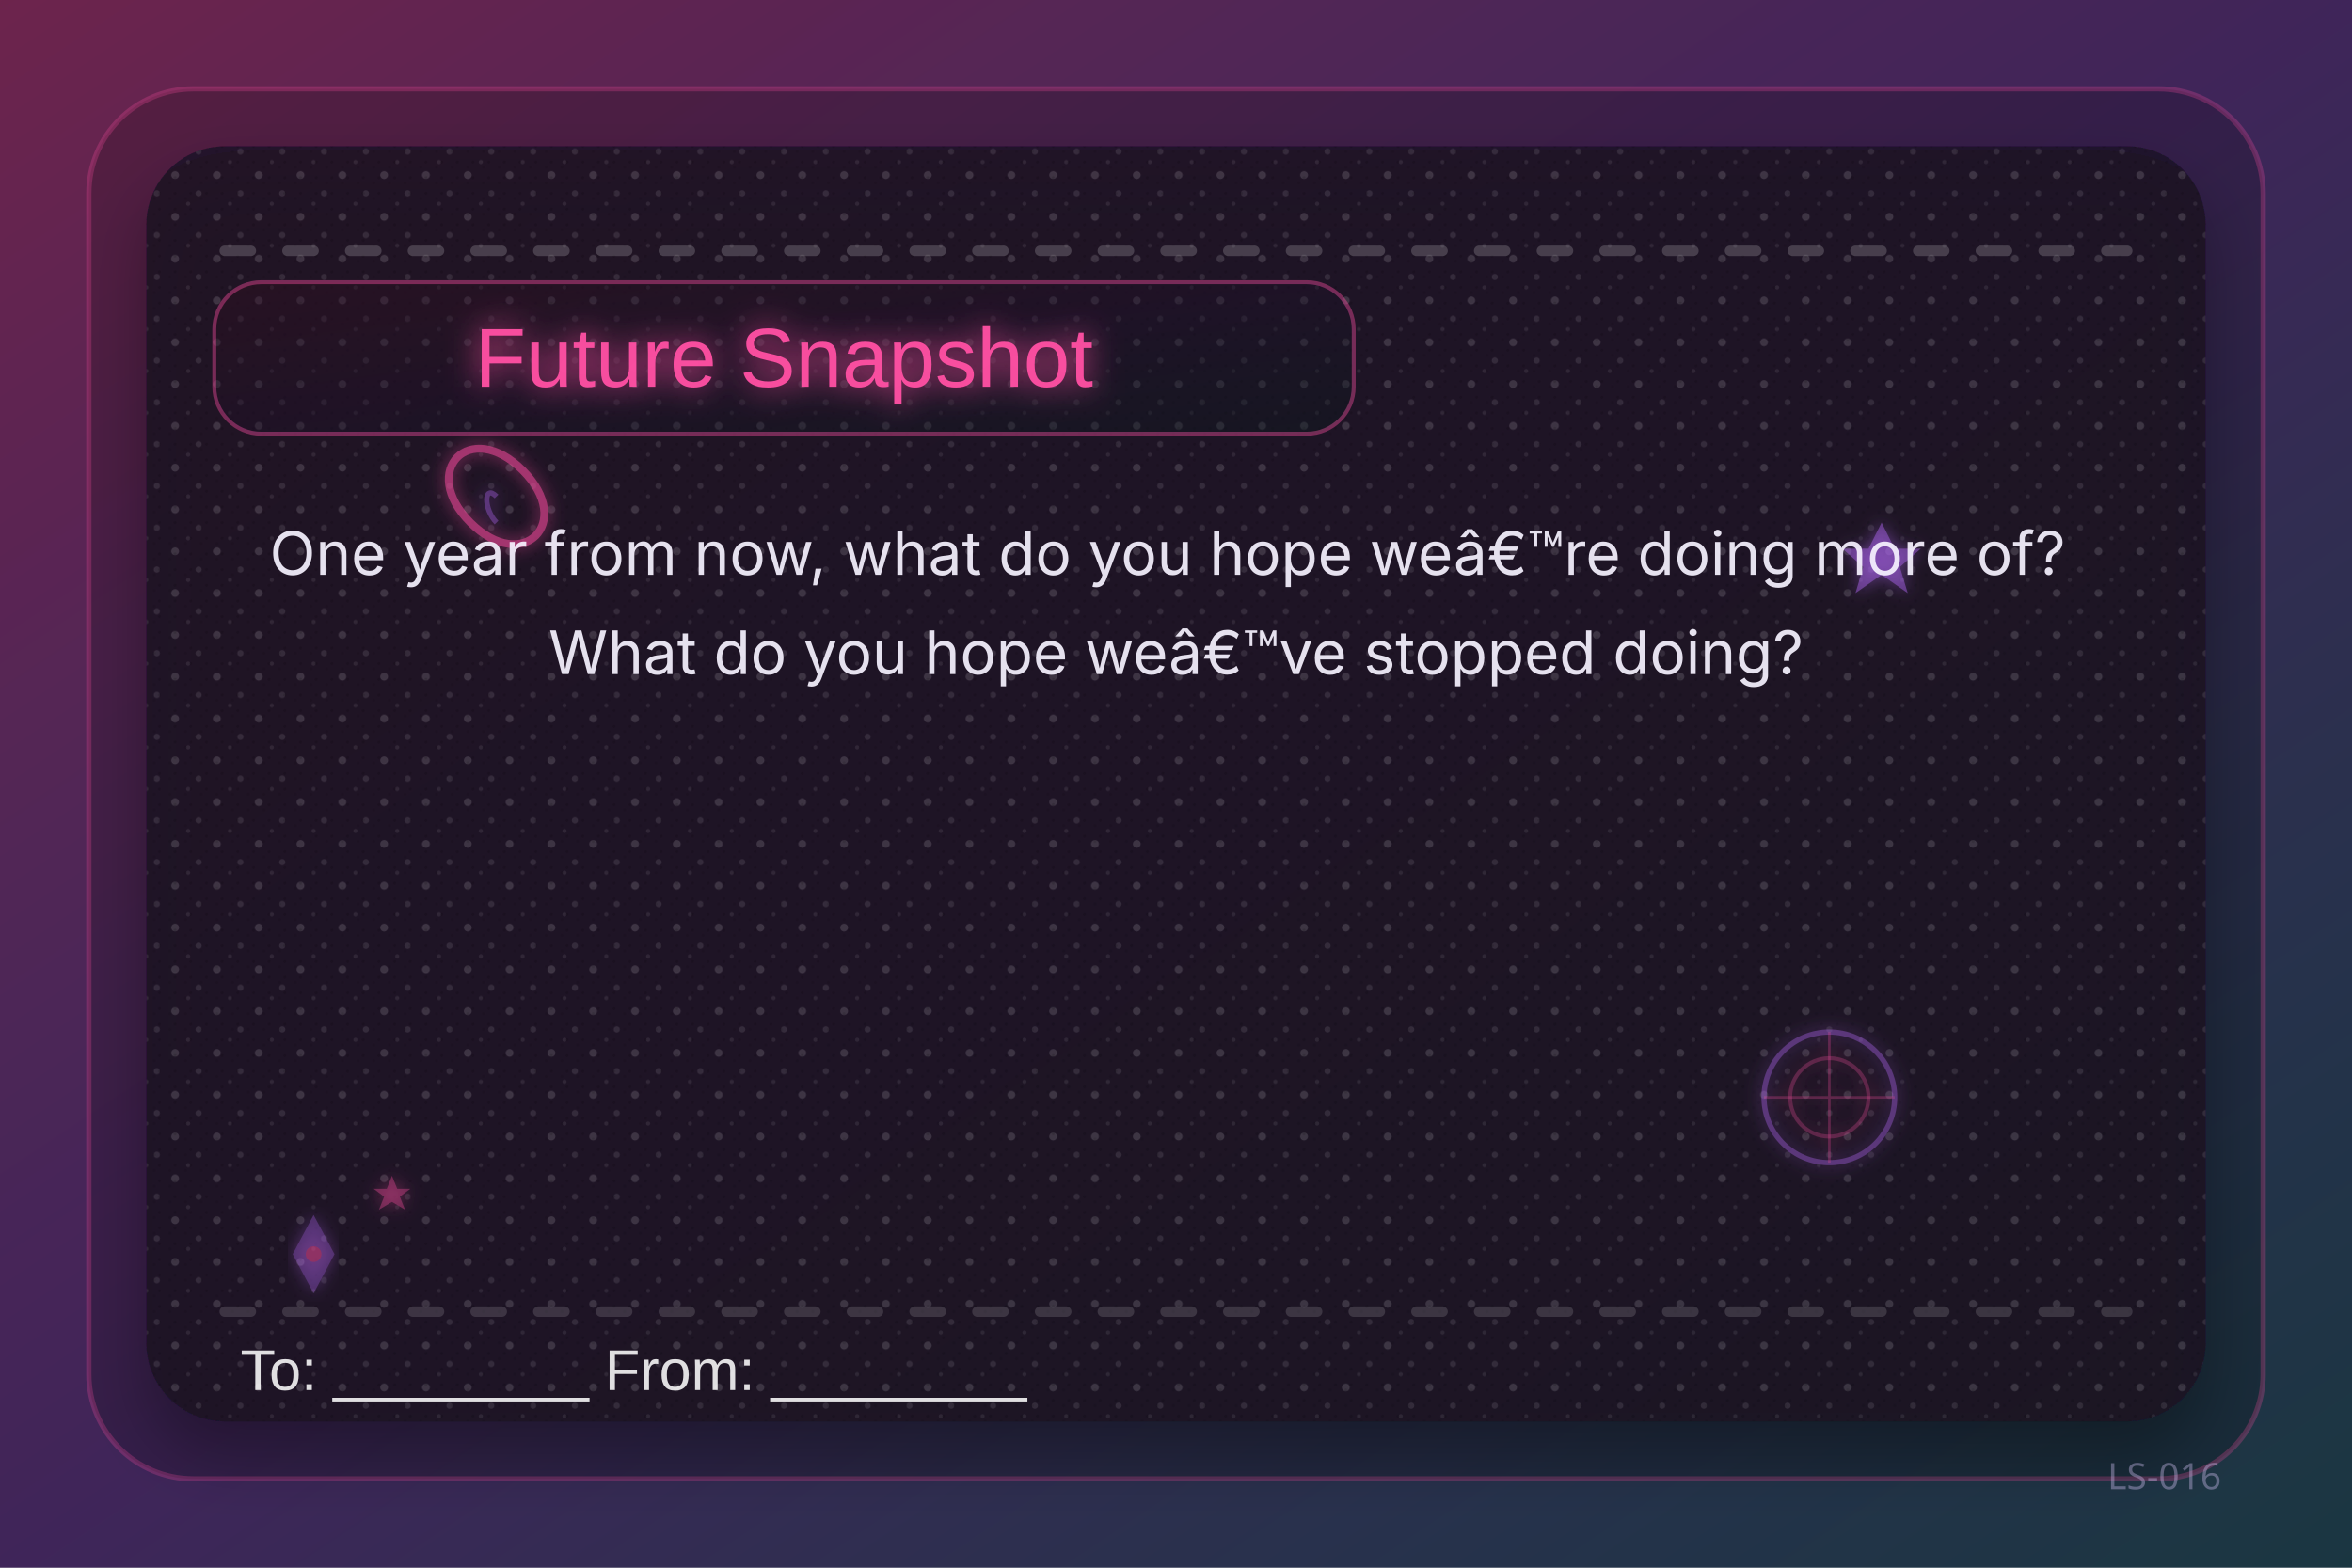
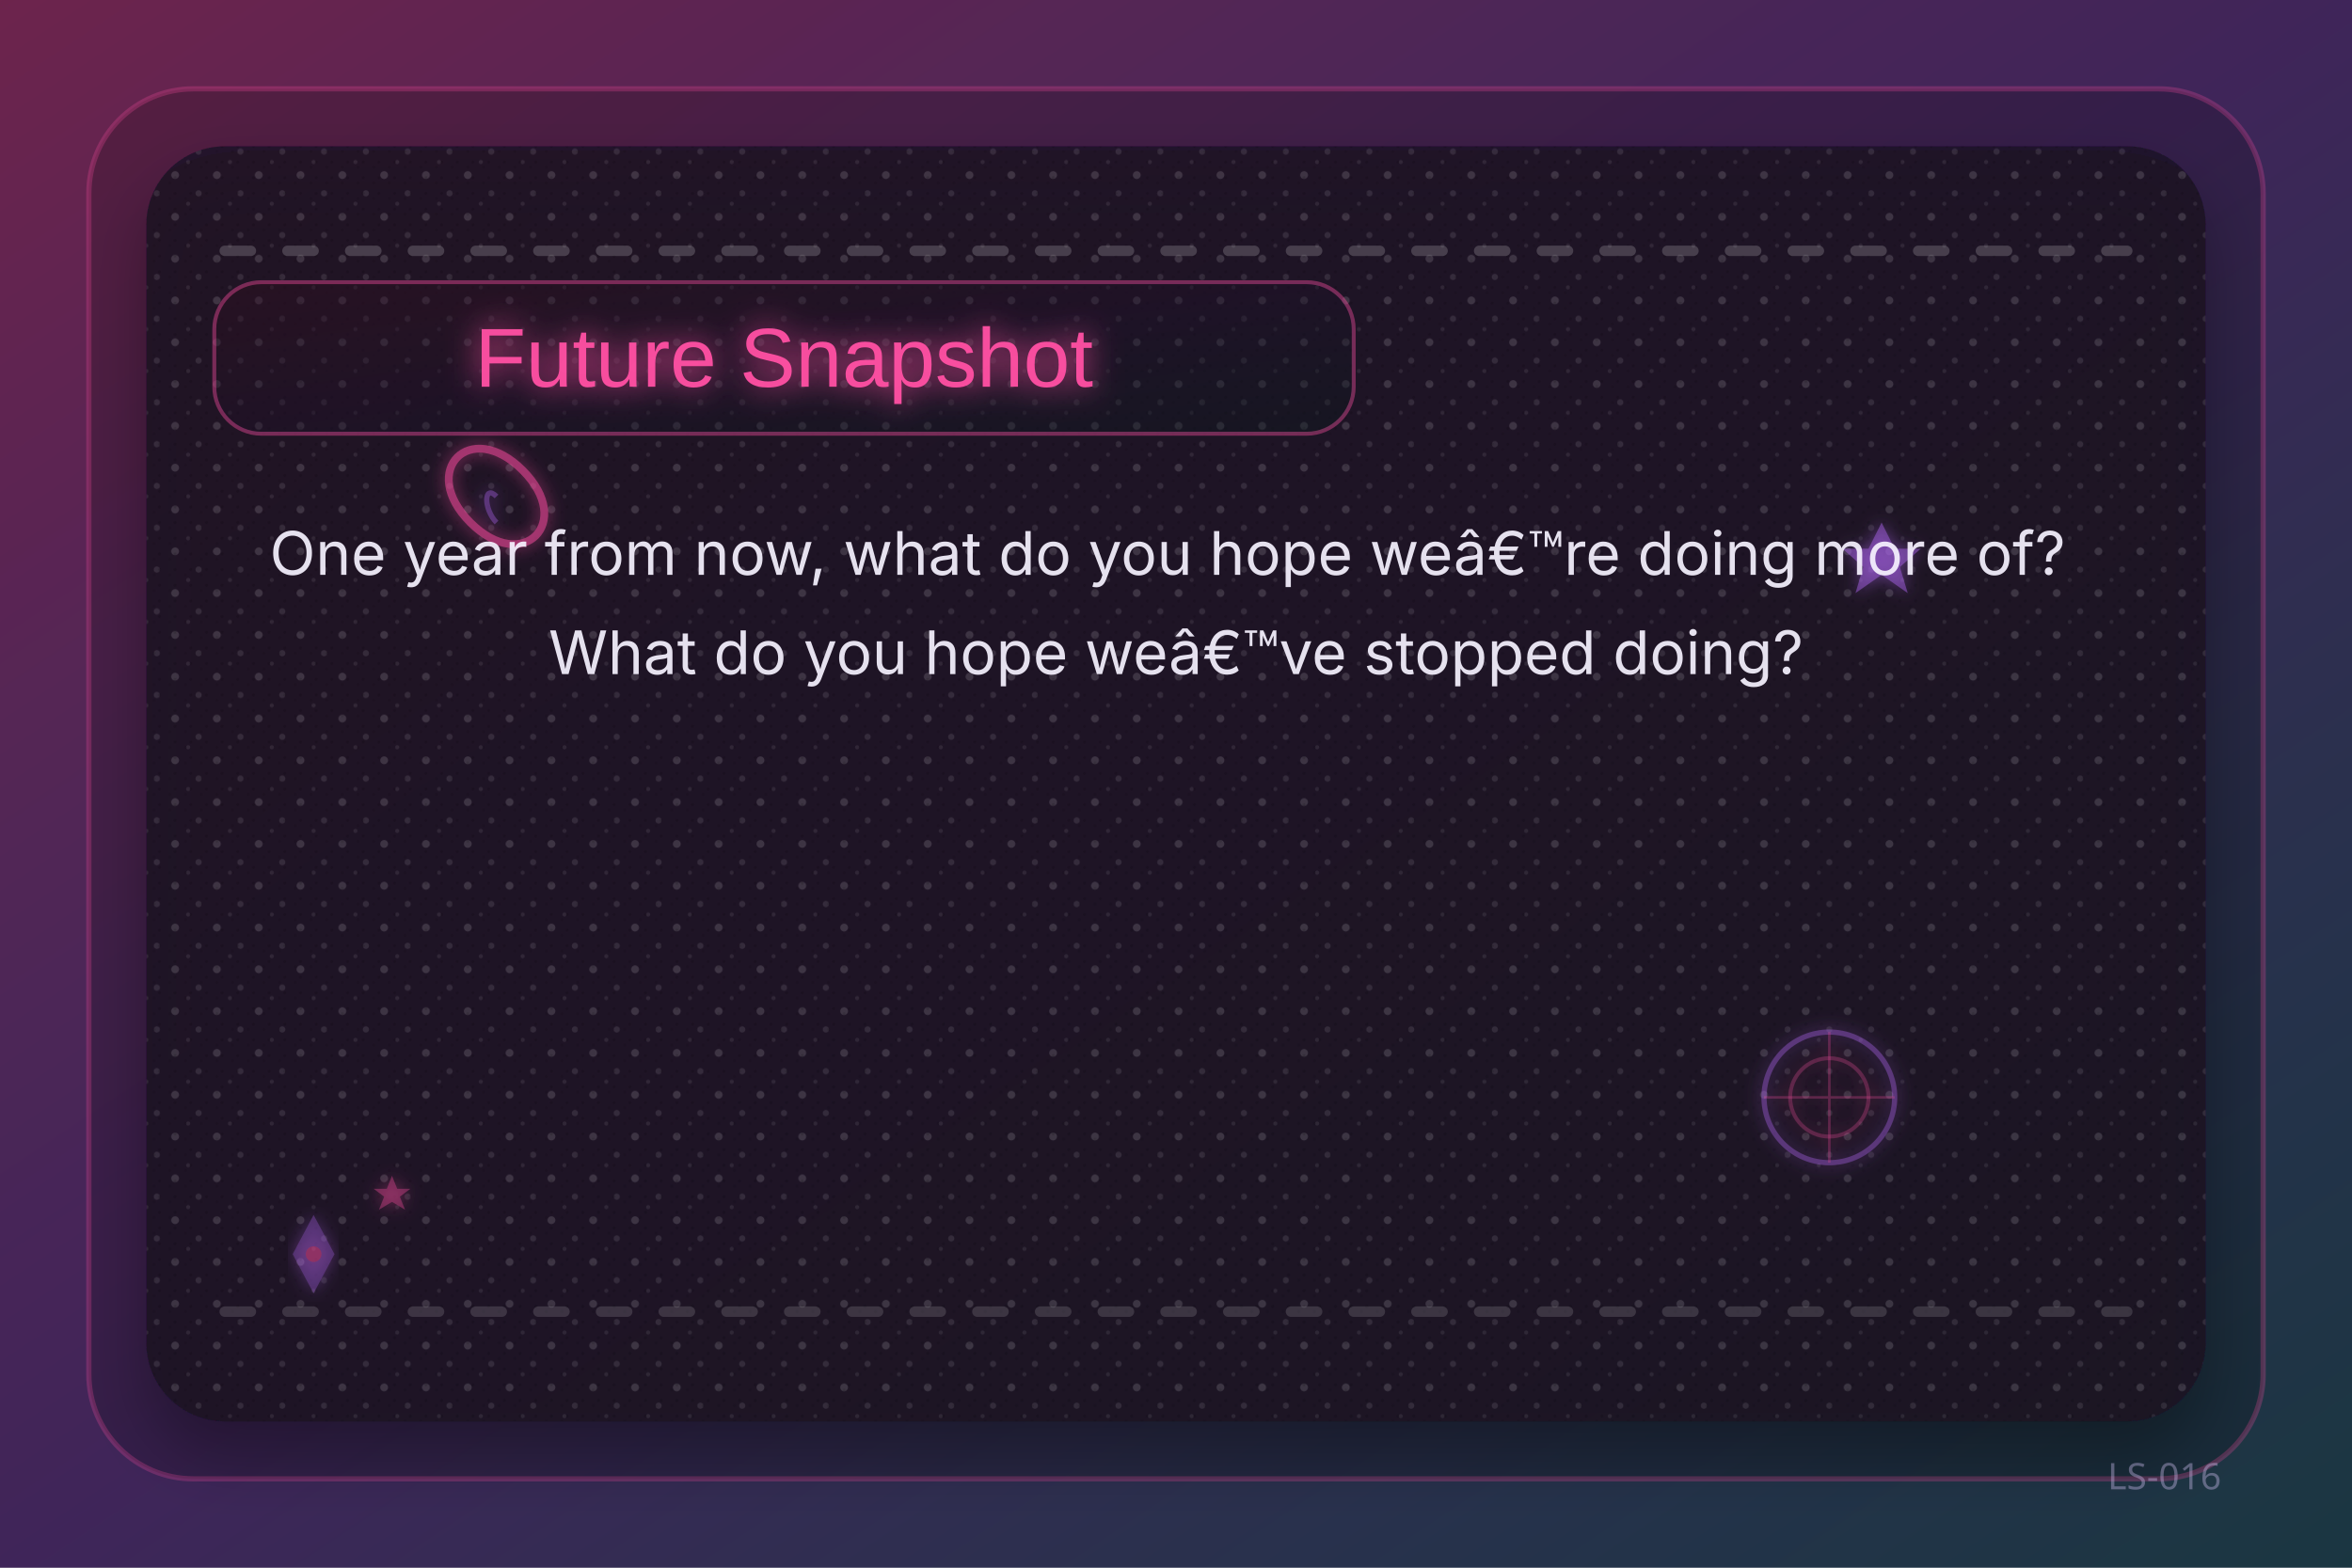
<svg xmlns="http://www.w3.org/2000/svg" viewBox="0 0 900 600">
  <defs>
    <linearGradient id="grad-LS-016" x1="0" y1="0" x2="1" y2="1">
      <stop offset="0%" stop-color="#ff4fa3" stop-opacity="0.4" />
      <stop offset="50%" stop-color="#b86bff" stop-opacity="0.3" />
      <stop offset="100%" stop-color="#55f0ff" stop-opacity="0.2" />
    </linearGradient>
    <pattern id="dots-LS-016" width="16" height="16" patternUnits="userSpaceOnUse">
      <circle cx="3" cy="3" r="1.5" fill="rgba(255,255,255,.14)" />
      <circle cx="12" cy="10" r="1.2" fill="rgba(255,255,255,.10)" />
      <circle cx="8" cy="14" r="0.8" fill="rgba(255,255,255,.08)" />
    </pattern>
    <pattern id="grain-LS-016" width="6" height="6" patternUnits="userSpaceOnUse">
      <rect width="6" height="6" fill="rgba(255,255,255,.02)" />
      <circle cx="1" cy="2" r="0.6" fill="rgba(0,0,0,.12)" />
      <circle cx="5" cy="4" r="0.6" fill="rgba(0,0,0,.10)" />
    </pattern>
    <filter id="shadow-LS-016" x="-40%" y="-40%" width="180%" height="180%">
      <feDropShadow dx="0" dy="14" stdDeviation="12" flood-opacity=".35" />
    </filter>
    <filter id="glow-LS-016" x="-60%" y="-60%" width="220%" height="220%">
      <feGaussianBlur stdDeviation="6" result="coloredBlur" />
      <feMerge>
        <feMergeNode in="coloredBlur" />
        <feMergeNode in="SourceGraphic" />
      </feMerge>
    </filter>
    <filter id="softGlow-LS-016">
      <feGaussianBlur stdDeviation="3" result="blur" />
      <feMerge>
        <feMergeNode in="blur" />
        <feMergeNode in="SourceGraphic" />
      </feMerge>
    </filter>
  </defs>
  <rect width="900" height="600" fill="#0b0712" />
  <rect width="900" height="600" fill="url(#grad-LS-016)" />
  <rect x="34" y="34" width="832" height="532" rx="40" fill="rgba(0,0,0,.18)" stroke="rgba(255,79,163,.25)" stroke-width="2" />
  <rect x="56" y="56" width="788" height="488" rx="30" fill="rgba(20,10,34,.85)" filter="url(#shadow-LS-016)" />
  <rect x="56" y="56" width="788" height="488" rx="30" fill="url(#dots-LS-016)" />
  <rect x="56" y="56" width="788" height="488" rx="30" fill="url(#grain-LS-016)" />
  <path d="M86 96h728" stroke="rgba(255,255,255,.18)" stroke-width="4" stroke-linecap="round" stroke-dasharray="10 14" />
  <path d="M86 502h728" stroke="rgba(255,255,255,.14)" stroke-width="4" stroke-linecap="round" stroke-dasharray="10 14" />
  <g opacity=".85" filter="url(#softGlow-LS-016)">
    <path d="M 200 180 C 180 160, 160 180, 180 200 C 200 220, 220 200, 200 180 Z" fill="none" stroke="#ff4fa3" stroke-width="3" opacity="0.6" />
    <path d="M 190 190 C 185 185, 185 195, 190 200" fill="none" stroke="#b86bff" stroke-width="2" opacity="0.4" />
    <path d="M 720 200 L 725 210 L 735 210 L 727 217 L 730 227 L 720 220 L 710 227 L 713 217 L 705 210 L 715 210 Z" fill="#b86bff" opacity="0.5" />
    <path d="M 150 450 L 152 455 L 157 455 L 153 458 L 155 463 L 150 460 L 145 463 L 147 458 L 143 455 L 148 455 Z" fill="#ff4fa3" opacity="0.4" />
    <circle cx="700" cy="420" r="25" fill="none" stroke="#b86bff" stroke-width="2" opacity="0.4" />
    <circle cx="700" cy="420" r="15" fill="none" stroke="#ff4fa3" stroke-width="1.5" opacity="0.3" />
    <path d="M 700 395 L 700 445 M 675 420 L 725 420" stroke="#ff4fa3" stroke-width="1" opacity="0.3" />
  </g>
  <rect x="82" y="108" width="436" height="58" rx="18" fill="rgba(0,0,0,.35)" stroke="rgba(255,79,163,.4)" stroke-width="1.5" />
  <rect x="82" y="108" width="436" height="58" rx="18" fill="url(#grad-LS-016)" opacity="0.2" />
  <text x="300" y="148" font-family="Arial Black, Arial, sans-serif" font-size="32" fill="rgba(255,79,163,.95)" text-anchor="middle" filter="url(#glow-LS-016)">Future Snapshot</text>
  <text x="450" y="220" font-family="system-ui, -apple-system, sans-serif" font-size="23" fill="rgba(246,242,255,.92)" text-anchor="middle">
    <tspan x="450" dy="0">One year from now, what do you hope weâ€™re doing more of?</tspan>
    <tspan x="450" dy="38">What do you hope weâ€™ve stopped doing?</tspan>
  </text>
  <g transform="translate(120 480)" opacity="0.5" filter="url(#softGlow-LS-016)">
    <path d="M 0 -15 L 8 0 L 0 15 L -8 0 Z" fill="#b86bff" opacity="0.6" />
    <circle cx="0" cy="0" r="3" fill="#ff4fa3" />
  </g>
  <text x="850" y="570" font-family="system-ui, sans-serif" font-size="14" fill="#c8b9e8" opacity="0.4" text-anchor="end">LS-016</text>
-   <text x="92" y="532" font-family="Arial, sans-serif" font-size="22" fill="rgba(255,255,255,.86)">To: ________   From: ________</text>
</svg>
